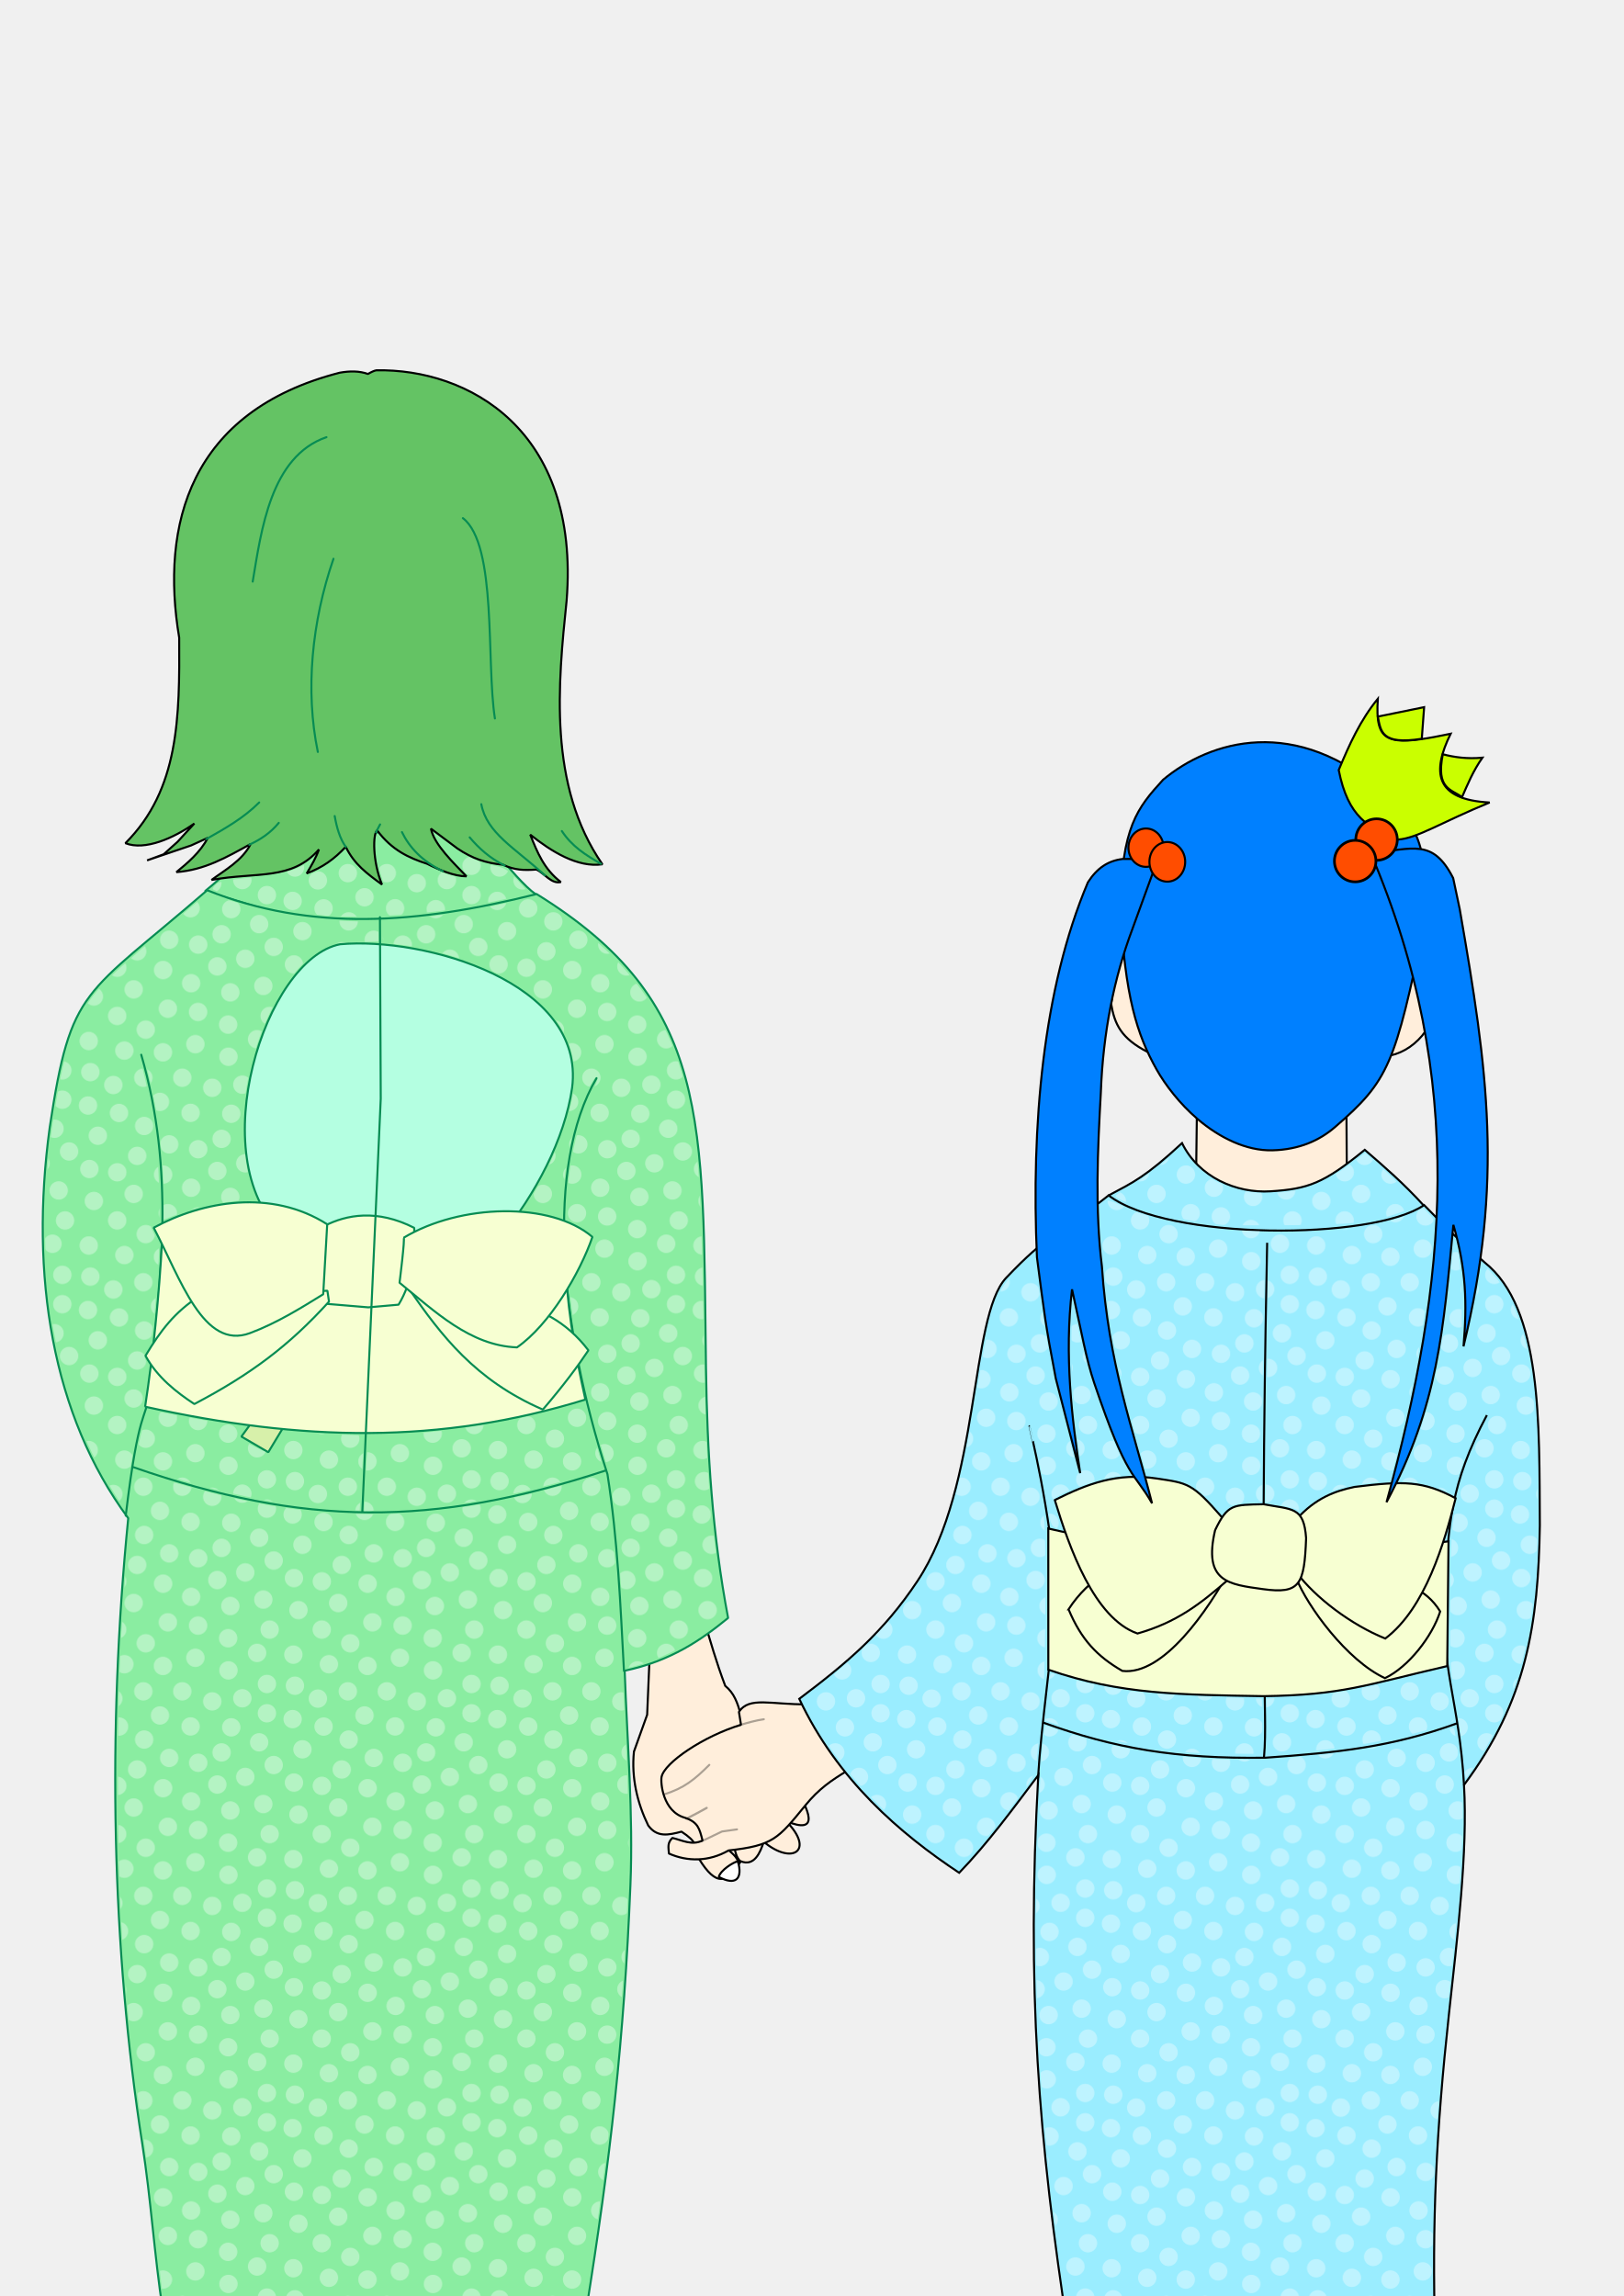
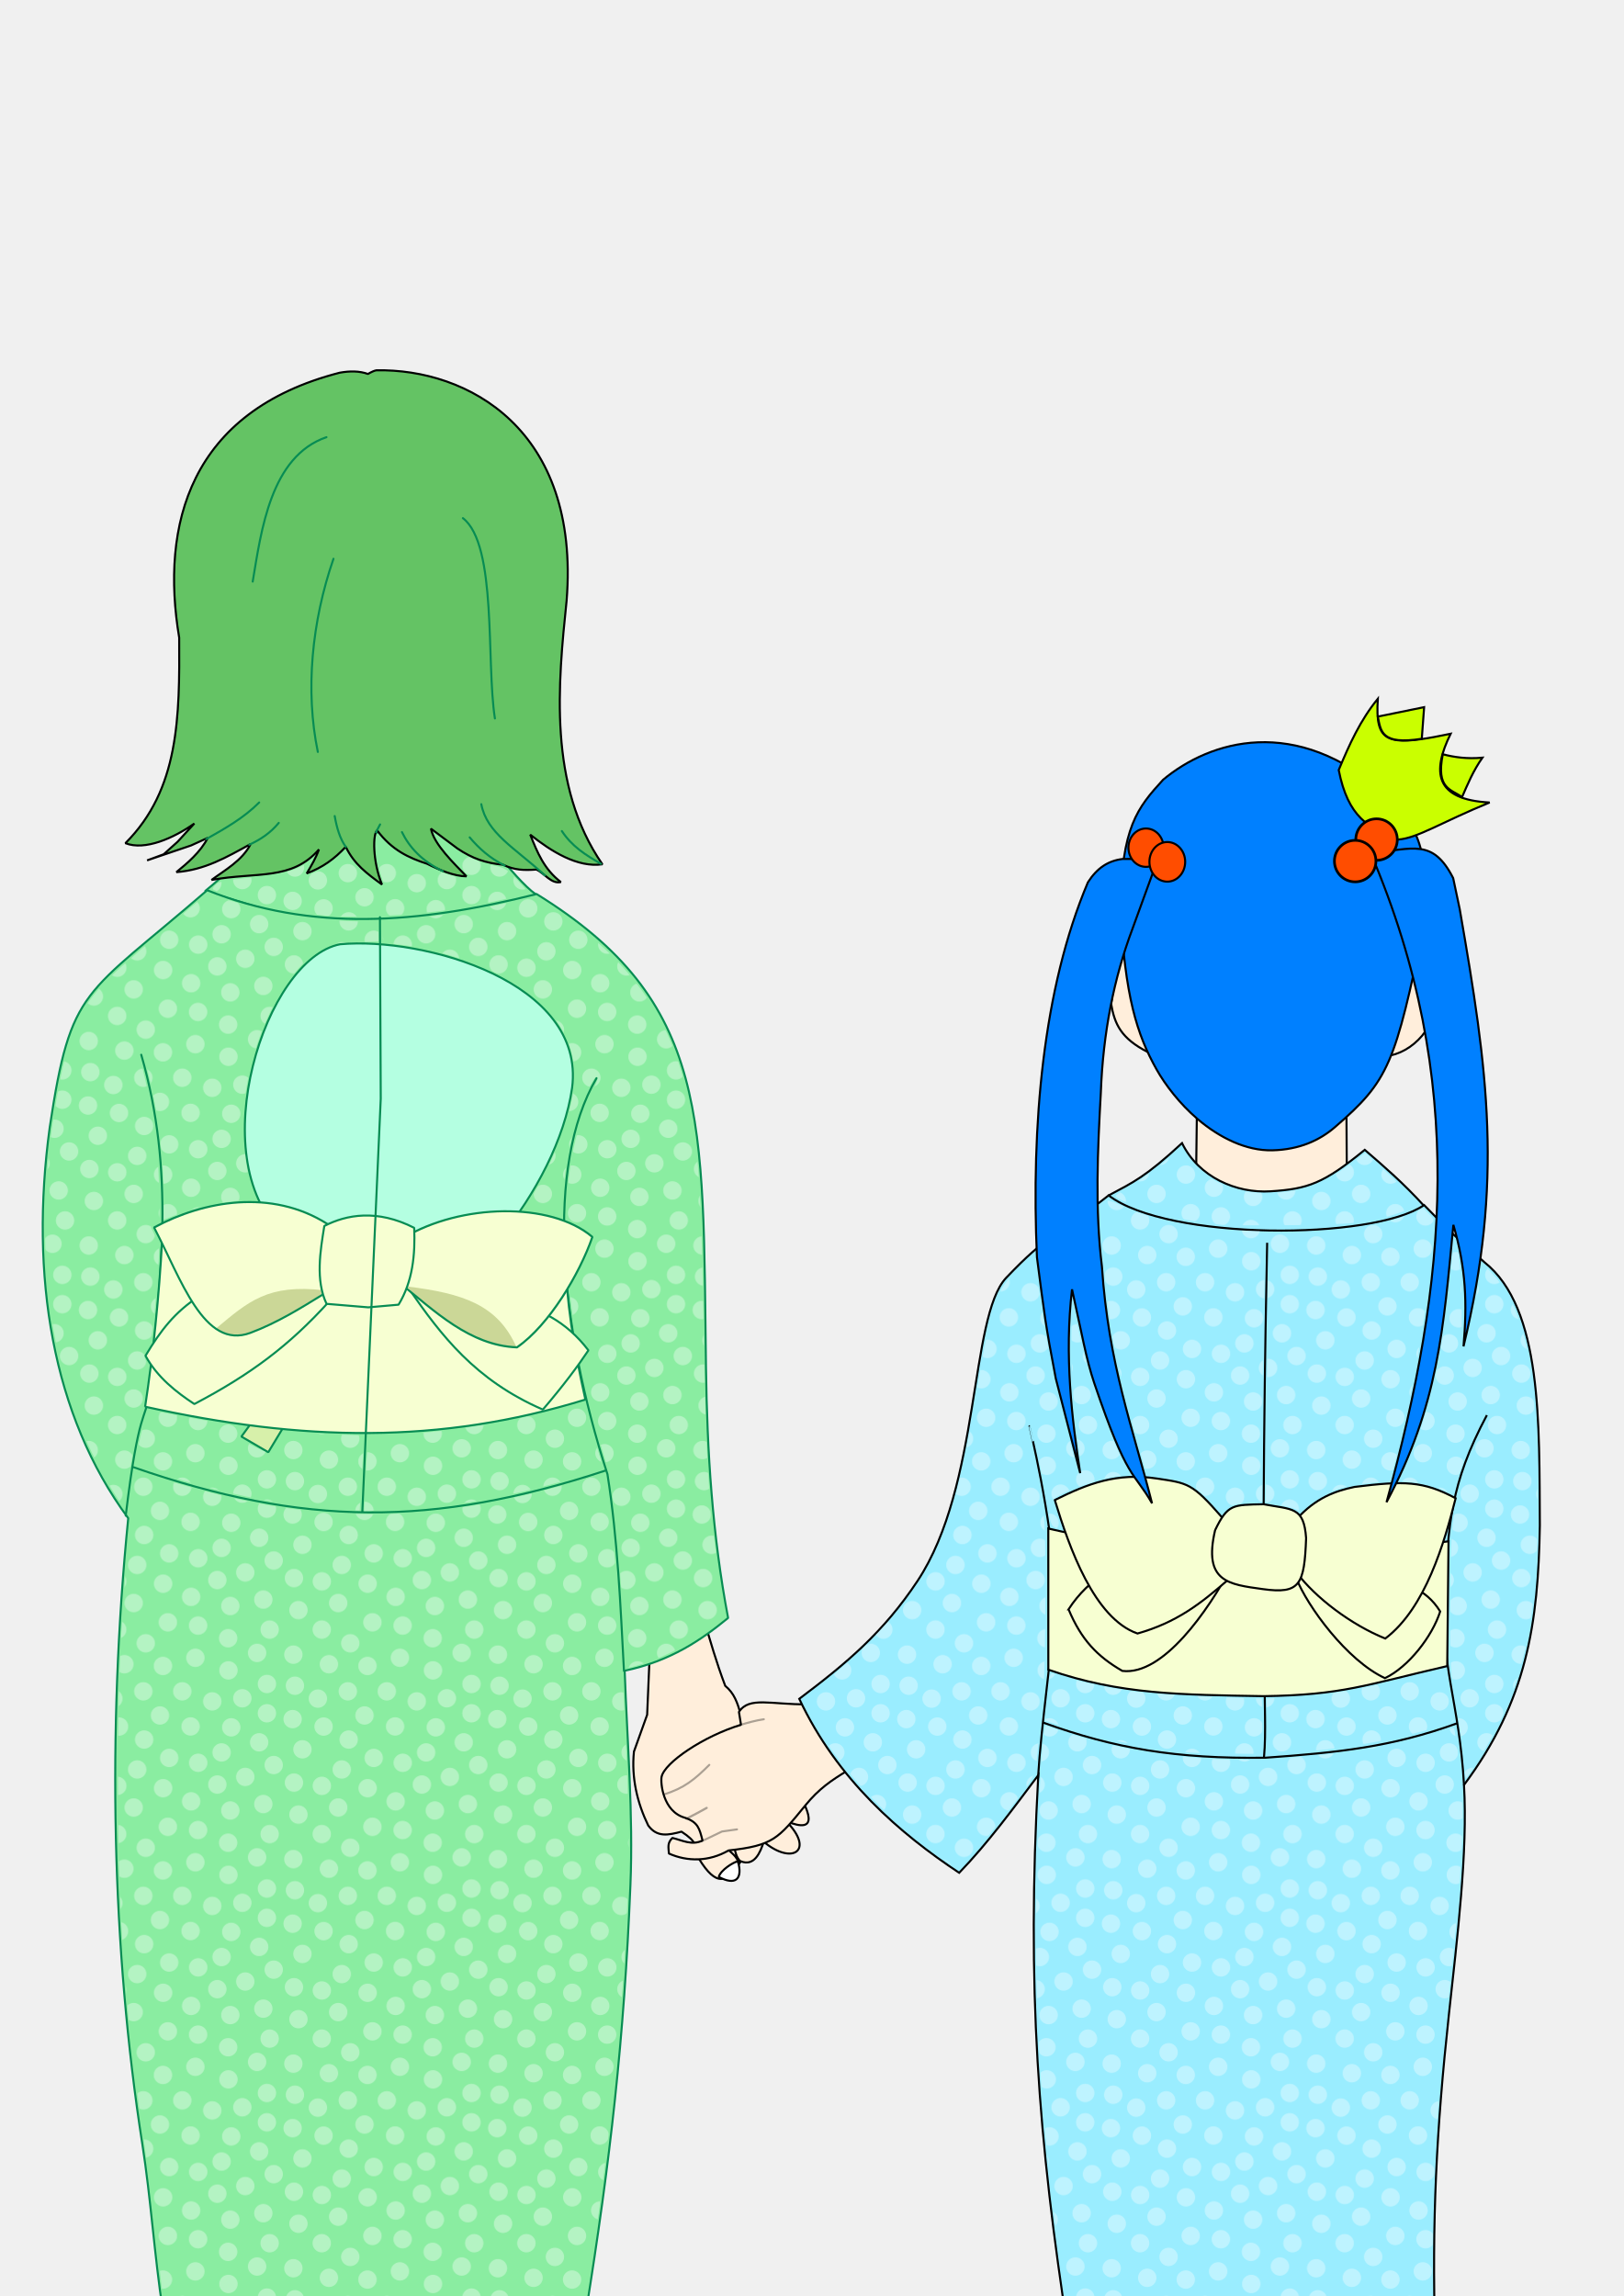
<svg xmlns="http://www.w3.org/2000/svg" xml:space="preserve" width="210mm" height="297mm" viewBox="0 0 210 297">
  <defs>
    <pattern id="a" width="10" height="10" patternTransform="scale(10)" patternUnits="userSpaceOnUse">
      <circle cx="2.567" cy=".81" r=".45" style="fill:#fff;stroke:none" />
      <circle cx="3.048" cy="2.33" r=".45" style="fill:#fff;stroke:none" />
      <circle cx="4.418" cy="2.415" r=".45" style="fill:#fff;stroke:none" />
      <circle cx="1.844" cy="3.029" r=".45" style="fill:#fff;stroke:none" />
      <circle cx="6.08" cy="1.363" r=".45" style="fill:#fff;stroke:none" />
      <circle cx="5.819" cy="4.413" r=".45" style="fill:#fff;stroke:none" />
      <circle cx="4.305" cy="4.048" r=".45" style="fill:#fff;stroke:none" />
      <circle cx="5.541" cy="3.045" r=".45" style="fill:#fff;stroke:none" />
      <circle cx="4.785" cy="5.527" r=".45" style="fill:#fff;stroke:none" />
      <circle cx="2.667" cy="5.184" r=".45" style="fill:#fff;stroke:none" />
      <circle cx="7.965" cy="1.448" r=".45" style="fill:#fff;stroke:none" />
      <circle cx="7.047" cy="5.049" r=".45" style="fill:#fff;stroke:none" />
      <circle cx="4.34" cy=".895" r=".45" style="fill:#fff;stroke:none" />
      <circle cx="7.125" cy=".34" r=".45" style="fill:#fff;stroke:none" />
      <circle cx="7.125" cy="10.34" r=".45" style="fill:#fff;stroke:none" />
      <circle cx="9.55" cy="1.049" r=".45" style="fill:#fff;stroke:none" />
      <circle cx="7.006" cy="2.689" r=".45" style="fill:#fff;stroke:none" />
      <circle cx="8.909" cy="2.689" r=".45" style="fill:#fff;stroke:none" />
      <circle cx="9.315" cy="4.407" r=".45" style="fill:#fff;stroke:none" />
      <circle cx="7.82" cy="3.87" r=".45" style="fill:#fff;stroke:none" />
      <circle cx="8.27" cy="5.948" r=".45" style="fill:#fff;stroke:none" />
      <circle cx="7.973" cy="7.428" r=".45" style="fill:#fff;stroke:none" />
      <circle cx="9.342" cy="8.072" r=".45" style="fill:#fff;stroke:none" />
      <circle cx="8.206" cy="9.315" r=".45" style="fill:#fff;stroke:none" />
      <circle cx="9.682" cy="9.475" r=".45" style="fill:#fff;stroke:none" />
      <circle cx="-.318" cy="9.475" r=".45" style="fill:#fff;stroke:none" />
      <circle cx="9.688" cy="6.186" r=".45" style="fill:#fff;stroke:none" />
      <circle cx="-.312" cy="6.186" r=".45" style="fill:#fff;stroke:none" />
      <circle cx="3.379" cy="6.296" r=".45" style="fill:#fff;stroke:none" />
      <circle cx="2.871" cy="8.204" r=".45" style="fill:#fff;stroke:none" />
      <circle cx="4.59" cy="8.719" r=".45" style="fill:#fff;stroke:none" />
      <circle cx="3.181" cy="9.671" r=".45" style="fill:#fff;stroke:none" />
      <circle cx="3.181" cy="-.329" r=".45" style="fill:#fff;stroke:none" />
      <circle cx="5.734" cy="7.315" r=".45" style="fill:#fff;stroke:none" />
      <circle cx="6.707" cy="6.513" r=".45" style="fill:#fff;stroke:none" />
      <circle cx="5.73" cy="9.67" r=".45" style="fill:#fff;stroke:none" />
      <circle cx="5.73" cy="-.33" r=".45" style="fill:#fff;stroke:none" />
      <circle cx="6.535" cy="8.373" r=".45" style="fill:#fff;stroke:none" />
      <circle cx="4.37" cy="7.154" r=".45" style="fill:#fff;stroke:none" />
      <circle cx=".622" cy="7.25" r=".45" style="fill:#fff;stroke:none" />
      <circle cx=".831" cy="5.679" r=".45" style="fill:#fff;stroke:none" />
      <circle cx="1.257" cy="8.519" r=".45" style="fill:#fff;stroke:none" />
      <circle cx="1.989" cy="6.877" r=".45" style="fill:#fff;stroke:none" />
      <circle cx=".374" cy="3.181" r=".45" style="fill:#fff;stroke:none" />
      <circle cx="10.374" cy="3.181" r=".45" style="fill:#fff;stroke:none" />
      <circle cx="1.166" cy="1.664" r=".45" style="fill:#fff;stroke:none" />
      <circle cx="1.151" cy=".093" r=".45" style="fill:#fff;stroke:none" />
      <circle cx="1.151" cy="10.093" r=".45" style="fill:#fff;stroke:none" />
      <circle cx="1.302" cy="4.451" r=".45" style="fill:#fff;stroke:none" />
      <circle cx="3.047" cy="3.763" r=".45" style="fill:#fff;stroke:none" />
    </pattern>
  </defs>
  <g style="opacity:1">
    <g style="opacity:1;display:inline">
      <path d="m84.052 213.49-.354 8.324-1.708 4.765c-.341 3.376.415 6.603 1.843 9.55 1.148 1.591 2.63 1.243 4.308.805 2 1.314 1.81 1.776 2.294 3.57 2.173 3.487 3.569 3.213 5.353.253 1.773.743 2.56-1.15 2.982-2.517 3.702 3.093 6.679 1.13 2.892-2.667 8.742 3.605-4.794-12.27-5.867-13.863-.446-1.494-.827-2.667-1.998-3.637-1.191-3.16-1.846-5.55-2.822-8.78z" style="opacity:1;fill:#ffeedb;fill-opacity:1;stroke:#000;stroke-width:.265;stroke-linecap:round;stroke-linejoin:bevel;stroke-miterlimit:555;stroke-dasharray:none;stroke-opacity:1" />
      <path d="M92.961 242.783c2.165 1.18 3.146.294 2.474-2.028-.65.168-2.218 1.147-2.474 2.028z" style="opacity:1;fill:#fff;fill-opacity:1;stroke:#000;stroke-width:.265;stroke-linecap:round;stroke-linejoin:bevel;stroke-miterlimit:555;stroke-dasharray:none;stroke-opacity:1" />
      <path d="M95.785 240.813c-.606-.601-.693-1.328-.832-2.043l-1.053.255c.645.618 1.544 1.161 1.626 2.114z" style="opacity:1;fill:#fff;fill-opacity:.298;stroke:#000;stroke-width:.265;stroke-linecap:round;stroke-linejoin:bevel;stroke-miterlimit:555;stroke-dasharray:none;stroke-opacity:1" />
    </g>
    <g>
      <path d="M32.678 109.428c-1.317 1.444-3.014 3.285-6.158 5.844 16.74 5.177 27.227 8.523 43.014.502-1.562-.483-8.862-9.562-8.057-9.463z" style="opacity:1;fill:#8aeda1;fill-opacity:1;stroke:#078c53;stroke-width:.265;stroke-linecap:round;stroke-linejoin:bevel;stroke-miterlimit:555" />
      <path d="M26.794 115.157C10.81 129.006 9.19 127.499 6.43 145.834c-2.613 19.192.338 37.26 10.154 50.555-2.755 27.589-2.105 55.8 1.818 80.925 1.116 7.147 1.559 14.38 2.649 21.53l54.726.268c3.158-19.688 4.944-35.392 5.758-55.268.38-9.26-.419-18.464-.742-27.725 5.99-1.27 9.907-3.993 13.375-6.826-2.034-10.721-2.717-21.548-2.86-32.422-.425-32.132.655-47.288-21.905-61.22-15.465 3.892-29.148 4.876-42.608-.494z" style="opacity:1;fill:#8aeda1;fill-opacity:1;stroke:#078c53;stroke-width:.265;stroke-linecap:round;stroke-linejoin:bevel;stroke-miterlimit:555" />
      <path d="M18.268 136.438c4.393 15.223 2.57 28.7.958 43.945-.369 3.49-1.257 1.446-2.965 15.676" style="opacity:1;fill:none;fill-opacity:1;stroke:#078c53;stroke-width:.265;stroke-linecap:round;stroke-linejoin:bevel;stroke-miterlimit:555" />
      <path d="M77.147 139.472c-6.65 11.367-4.819 31.953 1.419 51.228 1.326 8.433 1.68 16.935 2.134 25.445" style="opacity:1;fill:none;fill-opacity:1;stroke:#078c53;stroke-width:.265;stroke-linecap:round;stroke-linejoin:bevel;stroke-miterlimit:555" />
      <g style="opacity:1">
        <path d="M43.997 122.144c-9.743 1.864-17.845 27.617-7.534 37.313l28.153.703c4.648-5.628 8.43-12.856 9.376-19.446 1.753-13.69-19.162-19.547-29.995-18.57z" style="opacity:1;fill:#b4ffe1;fill-opacity:1;stroke:#078c53;stroke-width:.265;stroke-linecap:round;stroke-linejoin:bevel;stroke-miterlimit:555" />
        <path d="m32.845 183.607-1.623 2.221 3.478 2.026 2.496-4.137z" style="opacity:1;fill:#d7f0aa;fill-opacity:1;stroke:#078c53;stroke-width:.265;stroke-linecap:round;stroke-linejoin:bevel;stroke-miterlimit:555" />
      </g>
      <path d="M18.768 181.964c20.316 4.492 38.132 4.893 56.94-.924-1.54-6.984-2.439-12.338-2.662-19.407l-52.077-1.24c-.37 7.163-1.208 15.118-2.2 21.57z" style="opacity:1;fill:#f7ffd2;fill-opacity:1;stroke:#078c53;stroke-width:.265;stroke-linecap:round;stroke-linejoin:bevel;stroke-miterlimit:555" />
      <g style="opacity:1">
+         <path d="M25.758 167.675c-3.138 2.037-4.964 4.393-6.94 7.7 1.538 2.814 4.027 4.737 6.318 6.243 7.334-3.858 12.267-7.57 17.414-13.244l-.207-1.413s-16.545 1.037-16.585.714z" style="opacity:1;fill:#f7ffd2;fill-opacity:1;stroke:#078c53;stroke-width:.265;stroke-linecap:round;stroke-linejoin:bevel;stroke-miterlimit:555" />
+         <g>
+           <path d="M42.318 158.37c-7.22-4.612-16.105-2.998-22.44.438 3.47 6.564 6.406 15.89 12.458 13.635 3.528-1.314 6.72-3.332 9.466-5.022z" style="color:#000;fill:#f7ffd2;stroke-width:.265;stroke-linecap:round;stroke-linejoin:bevel;stroke-miterlimit:555;-inkscape-stroke:none" transform="translate(.049 -.03)" />
+           <path d="M41.88 166.936c.104.868-9.302 6.176-11.5 5.916-2.088-.247-1.265-.34-2.458-1 4.164-3.473 6.673-5.756 13.959-4.916z" style="fill:#cbd797;stroke-width:1;stroke-linecap:round" transform="translate(.049 -.03)" />
+           <path d="M30.762 155.438c-3.939.257-7.765 1.527-10.948 3.253l-.052.178c1.73 3.273 3.33 7.248 5.267 10.137.969 1.444 2.022 2.62 3.23 3.297 1.21.676 2.58.839 4.124.263 3.545-1.32 6.743-3.343 9.488-5.033l.063-.105.515-9.051-.06-.12c-3.637-2.322-7.689-3.077-11.627-2.82Zm.01.265c3.87-.254 7.842.488 11.41 2.746l-.508 8.895c-2.735 1.683-5.897 3.675-9.385 4.974-1.482.552-2.748.398-3.9-.246-1.152-.643-2.185-1.787-3.14-3.213-1.89-2.816-3.477-6.717-5.192-9.984 3.13-1.68 6.866-2.92 10.715-3.172z" style="color:#000;display:inline;fill:#078c53;stroke-linecap:round;stroke-linejoin:bevel;stroke-miterlimit:555;-inkscape-stroke:none" transform="translate(.049 -.03)" />
+         </g>
+         <path d="M52.94 166.788c4.105 5.904 8.48 11.734 17.27 15.548 2.652-3.095 4.546-5.64 5.892-7.664-5.829-7.634-13.934-6.544-23.163-7.884z" style="opacity:1;fill:#f7ffd2;fill-opacity:1;stroke:#078c53;stroke-width:.265;stroke-linecap:round;stroke-linejoin:bevel;stroke-miterlimit:555" />
+         <g>
+           <path d="M52.207 160.108c7.332-4.406 19.014-4.699 24.413-.104-1.63 4.718-5.564 11.382-9.754 14.287-6.109-.228-10.685-4.724-15.193-8.362 0 0 .732-5.751.534-5.821z" style="color:#000;display:inline;fill:#f7ffd2;stroke-width:.265;stroke-linecap:round;stroke-linejoin:bevel;stroke-miterlimit:555;-inkscape-stroke:none" />
+           <path d="M52.628 166.408c1.718 2.02 5.573 4.77 8.062 6.12 2.489 1.352 3.611 1.304 6.119 1.768-2.423-5.526-6.929-6.993-14.181-7.888z" style="opacity:1;fill:#cbd797;stroke-width:1;stroke-linecap:round" />
+           <path d="M65.137 156.549c-4.534.05-9.307 1.227-12.998 3.445l.023.238c-.064-.022-.064-.056-.064-.058l.004.027c.004.036.008.097.007.176 0 .158-.015.387-.035.66a62.12 62.12 0 0 1-.191 1.994c-.158 1.445-.342 2.881-.342 2.881l.049.12c4.5 3.631 9.1 8.161 15.271 8.392l.08-.024c4.236-2.937 8.164-9.61 9.803-14.353l-.039-.145c-2.736-2.329-7.034-3.403-11.568-3.353zm.004.264c4.45-.05 8.647 1.015 11.314 3.24-1.634 4.673-5.523 11.226-9.629 14.095-5.998-.246-10.528-4.65-15.014-8.277.01-.07.18-1.402.334-2.812.08-.724.153-1.45.194-2.002.02-.276.032-.508.033-.678 0-.08-.002-.141-.008-.195 3.63-2.157 8.319-3.322 12.776-3.372z" style="color:#000;fill:#078c53;stroke-linecap:round;stroke-linejoin:bevel;stroke-miterlimit:555;-inkscape-stroke:none" />
+         </g>
        <path d="M41.947 158.585c-.526 3.265-1.163 6.984.285 10.074l5.401.453 3.914-.345c1.838-3.014 2.165-6.483 2.023-9.94-4.805-2.445-8.754-1.711-11.623-.242z" style="opacity:1;fill:#f7ffd2;fill-opacity:1;stroke:#078c53;stroke-width:.265;stroke-linecap:round;stroke-linejoin:bevel;stroke-miterlimit:555" />
-         <path d="M25.758 167.675c-3.138 2.037-4.964 4.393-6.94 7.7 1.538 2.814 4.027 4.737 6.318 6.243 7.334-3.858 12.267-7.57 17.414-13.244l-.207-1.413s-16.545 1.037-16.585.714z" style="opacity:1;fill:#f7ffd2;fill-opacity:1;stroke:#078c53;stroke-width:.265;stroke-linecap:round;stroke-linejoin:bevel;stroke-miterlimit:555" />
-         <path d="M42.318 158.37c-7.22-4.612-16.105-2.998-22.44.438 3.47 6.564 6.406 15.89 12.458 13.635 3.528-1.314 6.72-3.332 9.466-5.022z" style="opacity:1;fill:#f7ffd2;fill-opacity:1;stroke:#078c53;stroke-width:.265;stroke-linecap:round;stroke-linejoin:bevel;stroke-miterlimit:555" />
-         <path d="M52.94 166.788c4.105 5.904 8.48 11.734 17.27 15.548 2.652-3.095 4.546-5.64 5.892-7.664-5.829-7.634-13.934-6.544-23.163-7.884z" style="opacity:1;fill:#f7ffd2;fill-opacity:1;stroke:#078c53;stroke-width:.265;stroke-linecap:round;stroke-linejoin:bevel;stroke-miterlimit:555" />
-         <path d="M52.207 160.108c7.332-4.406 19.014-4.699 24.413-.104-1.63 4.718-5.564 11.382-9.754 14.287-6.109-.228-10.685-4.724-15.193-8.362 0 0 .732-5.751.534-5.821z" style="opacity:1;fill:#f7ffd2;fill-opacity:1;stroke:#078c53;stroke-width:.265;stroke-linecap:round;stroke-linejoin:bevel;stroke-miterlimit:555" />
      </g>
      <path d="m49.14 118.645.103 23.48-2.382 53.399" style="opacity:1;fill:none;fill-opacity:1;stroke:#078c53;stroke-width:.265;stroke-linecap:round;stroke-linejoin:bevel;stroke-miterlimit:555;stroke-dasharray:none" />
      <path d="M78.338 190.218c-22.38 7.344-39.07 7.244-61.074-.427" style="opacity:1;fill:none;fill-opacity:1;stroke:#078c53;stroke-width:.263;stroke-linecap:round;stroke-linejoin:bevel;stroke-miterlimit:555;stroke-dasharray:none" />
      <g style="opacity:1">
        <path d="m128.888 1128.75-48.612-.269-.641-5.24c-.353-2.883-2-17.166-3.659-31.741-1.66-14.575-4.555-37.3-6.434-50.5-8.76-61.516-11.838-105.784-11.858-170.5-.012-43.053.912-67.657 3.927-104.5.855-10.45 1.57-20.575 1.587-22.5.017-1.925.493-8.362 1.056-14.303.804-8.469 1.322-10.69 2.399-10.277.755.29 7.105 2.319 14.11 4.509 70.579 22.062 126.483 22.457 199.094 1.405 8.447-2.449 15.51-4.3 15.696-4.114 1.432 1.431 4.96 36.132 6.993 68.78 4.223 67.814 5.537 107.992 4.413 134.847-2.624 62.631-8.231 119.047-18.578 186.903l-2.782 18.25-54.05-.24c-29.727-.132-75.924-.362-102.66-.51z" style="opacity:.358;fill:url(#a);fill-opacity:1;stroke:none;stroke-width:3.78;stroke-linecap:round" transform="scale(.26458)" />
        <path d="M305.995 814.75c-.003-.412-.668-11.55-1.48-24.75-2.657-43.242-5.22-65.257-9.006-77.353-3.137-10.025-8.068-28.775-9.982-37.953-1.52-7.288-1.517-7.315.951-10.947 2.731-4.02 2.906-3.464-3.249-10.354-1.842-2.062-2.59-4.673-3.581-12.5L278.396 631l4.713-9.09c2.593-4.998 5.294-11.022 6.002-13.385 1.257-4.198 1.22-4.349-1.587-6.587-1.58-1.26-4.659-3.097-6.84-4.08l-3.967-1.79.596-11.034c1.03-19.084 5.833-38.957 12.709-52.577 2.138-4.236 2.612-5.957 1.64-5.957-1.532 0-6.454 10.213-9.572 19.863-3.872 11.985-7.09 31.713-7.09 43.468 0 5.205-.202 5.802-1.75 5.177-.963-.389-5.194-1.4-9.404-2.246l-7.654-1.54 3.89-6.357c10.198-16.66 17.997-36.527 20.156-51.345 4.072-27.936-14.5-50.463-52.738-63.969-10.38-3.666-22.385-6.589-31-7.547-9.813-1.092-9.64-.965-9.3-6.837l.3-5.167 10-.71c14.1-1.002 29.39-3.34 48.31-7.389l16.31-3.49 3.69 2.22c9.582 5.767 26.63 19.584 35.268 28.582 19.198 20.002 30.042 41.309 35.774 70.287 4.778 24.156 5.903 41.6 7.127 110.5 1.173 66.006 2.237 82.912 7.565 120.166 1.35 9.442 2.718 17.853 3.04 18.692.41 1.068-1.776 3.276-7.286 7.361-9.694 7.188-21.377 13.348-31.717 16.723-8.424 2.75-9.578 2.968-9.586 1.808z" style="opacity:.358;fill:url(#a);fill-opacity:1;stroke:none;stroke-width:3.78;stroke-linecap:round" transform="scale(.26458)" />
-         <path d="M178.54 726.405c.296-6.823.782-15.217 1.079-18.655l.54-6.25h6.22c21.597 0 55.77-4.745 81.621-11.333 9.625-2.453 17.612-4.357 17.75-4.23.137.126 2.048 6.789 4.246 14.805 2.198 8.017 4.235 15.195 4.525 15.953.62 1.616-8.682 4.83-29.521 10.199-26.292 6.775-48.004 10.145-72.537 11.26L178 738.81zM157.5 737.388c-23.738-2.22-50.942-7.944-76.066-16.004l-15.632-5.014.66-3.685c1.33-7.43 4.622-20.724 5.466-22.08.73-1.17 3.001-.973 14.22 1.238 12.106 2.386 31.193 5.643 33.125 5.653.425.002.027 1.143-.885 2.535-.913 1.392-1.485 2.696-1.273 2.898 2.052 1.951 13.315 7.62 14.35 7.223.739-.284 2.624-2.823 4.189-5.643 2.529-4.556 3.144-5.07 5.52-4.608 1.47.285 10.355.83 19.744 1.211l17.072.693-.53 10.098c-.291 5.553-.78 13.81-1.085 18.347l-.555 8.25-4.66-.135c-2.563-.074-8.71-.514-13.66-.977ZM161.5 447.875c-9.628-.768-26.313-3.424-34.122-5.432-11.236-2.888-23.378-6.976-23.378-7.87 0-.42.82-1.506 1.823-2.413 1.321-1.195 5.822-2.052 16.327-3.108 14.916-1.5 22.3-3.336 27.1-6.738 3-2.128 3.527-1.425 1.218 1.627-4.79 6.333 4.444 3.652 13.51-3.922l4.337-3.624 4.455 5.093c5.091 5.819 13.077 12.225 14.299 11.47.453-.28.137-2.41-.702-4.734-.84-2.323-1.787-7.812-2.105-12.198l-.579-7.975 4.909 4.364c4.623 4.111 8.38 6.143 22.982 12.425 6.874 2.959 16.1 5.32 17.054 4.365.35-.35-1.702-3.194-4.56-6.32-6.61-7.233-10.482-12.305-9.864-12.922.265-.266 2.468 1.033 4.895 2.887 6.523 4.98 14.302 8.63 21.695 10.176 6.023 1.26 7.021 1.861 12.303 7.412 3.161 3.322 5.445 6.224 5.075 6.45-1.084.661-28.038 6.342-35.672 7.518-18.862 2.907-47.58 4.54-61 3.469z" style="opacity:.358;fill:url(#a);fill-opacity:1;stroke:none;stroke-width:3.78;stroke-linecap:round" transform="scale(.26458)" />
+         <path d="M178.54 726.405c.296-6.823.782-15.217 1.079-18.655l.54-6.25h6.22c21.597 0 55.77-4.745 81.621-11.333 9.625-2.453 17.612-4.357 17.75-4.23.137.126 2.048 6.789 4.246 14.805 2.198 8.017 4.235 15.195 4.525 15.953.62 1.616-8.682 4.83-29.521 10.199-26.292 6.775-48.004 10.145-72.537 11.26L178 738.81zm-21.04 10.983c-23.738-2.22-50.942-7.944-76.066-16.004l-15.632-5.014.66-3.685c1.33-7.43 4.622-20.724 5.466-22.08.73-1.17 3.001-.973 14.22 1.238 12.106 2.386 31.193 5.643 33.125 5.653.425.002.027 1.143-.885 2.535-.913 1.392-1.485 2.696-1.273 2.898 2.052 1.951 13.315 7.62 14.35 7.223.739-.284 2.624-2.823 4.189-5.643 2.529-4.556 3.144-5.07 5.52-4.608 1.47.285 10.355.83 19.744 1.211l17.072.693-.53 10.098c-.291 5.553-.78 13.81-1.085 18.347l-.555 8.25-4.66-.135c-2.563-.074-8.71-.514-13.66-.977Zm4-289.513c-9.628-.768-26.313-3.424-34.122-5.432-11.236-2.888-23.378-6.976-23.378-7.87 0-.42.82-1.506 1.823-2.413 1.321-1.195 5.822-2.052 16.327-3.108 14.916-1.5 22.3-3.336 27.1-6.738 3-2.128 3.527-1.425 1.218 1.627-4.79 6.333 4.444 3.652 13.51-3.922l4.337-3.624 4.455 5.093c5.091 5.819 13.077 12.225 14.299 11.47.453-.28.137-2.41-.702-4.734-.84-2.323-1.787-7.812-2.105-12.198l-.579-7.975 4.909 4.364c4.623 4.111 8.38 6.143 22.982 12.425 6.874 2.959 16.1 5.32 17.054 4.365.35-.35-1.702-3.194-4.56-6.32-6.61-7.233-10.482-12.305-9.864-12.922.265-.266 2.468 1.033 4.895 2.887 6.523 4.98 14.302 8.63 21.695 10.176 6.023 1.26 7.021 1.861 12.303 7.412 3.161 3.322 5.445 6.224 5.075 6.45-1.084.661-28.038 6.342-35.672 7.518-18.862 2.907-47.58 4.54-61 3.469z" style="opacity:.358;fill:url(#a);fill-opacity:1;stroke:none;stroke-width:3.78;stroke-linecap:round" transform="scale(.26458)" />
        <path d="M55.335 729.266c-30.83-49.434-40.672-116.83-27.874-190.881 5.696-32.962 10.97-45.33 25.532-59.89 3.579-3.578 15.282-13.882 26.007-22.897 10.725-9.015 20.18-16.973 21.012-17.684 1.256-1.074 3.287-.704 12 2.188 18.72 6.214 44.948 10.358 65.738 10.388l7.25.01v9.784l-11.25.361c-10.233.329-11.69.62-16.125 3.223-7.428 4.362-12.137 9.093-18.466 18.556-9.555 14.285-16.447 33.259-19.242 52.971-2.211 15.602-.132 38.44 4.476 49.151.56 1.303-1.033 1.736-10.114 2.747-10.831 1.207-19.29 3.245-29.029 6.994l-5.25 2.02v-12.16c0-12.73-1.833-31.238-4.52-45.647-2.231-11.962-5.536-24-6.59-24-1.167 0-1.308-.894 2.069 13.173 4.378 18.245 6.093 31.257 6.748 51.212.582 17.709.565 17.9-1.665 19.583l-2.252 1.7 2.196 4.305c2.15 4.213 2.171 4.642 1.025 19.916-1.852 24.655-2.764 31.026-4.978 34.78-1.807 3.061-1.878 3.734-.65 6.135 1.188 2.322 1.135 4.36-.383 14.696-.969 6.6-2.476 14.397-3.35 17.327-.873 2.93-2.743 12.83-4.154 22s-2.665 17.018-2.786 17.439c-.121.42-2.54-2.954-5.375-7.5z" style="opacity:.358;fill:url(#a);fill-opacity:1;stroke:none;stroke-width:3.78;stroke-linecap:round" transform="scale(.26458)" />
      </g>
    </g>
    <g>
      <path d="M47.587 48.373c-1.098-.395-2.337-.4-3.663-.16C24.497 53.22 20.732 67.91 23.175 82.489c.065 10.297-.001 19.618-6.955 26.582 2.515 1.005 6.27-.67 8.918-2.546l-2.174 2.365-1.795 1.613-2.149.794 5.695-1.933 2.158-.983c-.935 1.842-2.683 3.312-4.065 4.435 3.68-.284 6.466-1.91 9.613-3.642-1.071 2.149-3.425 3.432-5.065 4.652 5.83-1.075 10.348.127 13.893-3.944-.355 1.018-.952 2.057-1.58 3.098 2.086-.78 3.574-1.87 5.049-3.443 1.091 2.26 2.73 3.453 4.685 4.884-1.238-3.02-1.19-6.63-.62-6.998 1.888 2.53 4.081 3.553 6.457 4.313 1.567.8 3.533 1.616 5.086 1.623-1.593-1.662-4.217-4.152-4.589-6.166l3.426 2.566c1.923 1.3 3.671 1.889 5.9 2.1 1.483.709 2.73.737 4.303.622 1.073.488 1.942 1.911 3.17 1.617-2.163-1.653-3.05-3.848-3.959-6.134 2.721 2.169 6.11 4.3 9.336 3.837-7.047-10.185-5.741-23.37-4.63-34.111 1.77-22.226-12.851-30.012-24.602-29.791-.267.038-.649.217-1.094.474z" style="opacity:1;fill:#64c364;fill-opacity:1;stroke:#000;stroke-width:.265;stroke-linecap:round;stroke-linejoin:bevel;stroke-miterlimit:555;stroke-dasharray:none;stroke-opacity:1" />
      <g>
        <path d="M33.52 103.803c-2.013 2.022-4.397 3.354-6.85 4.74" style="opacity:1;fill:none;fill-opacity:1;stroke:#078c53;stroke-width:.265;stroke-linecap:round;stroke-linejoin:bevel;stroke-miterlimit:555;stroke-dasharray:none;stroke-opacity:1" />
        <path d="M36.052 106.444c-1.094 1.321-2.306 2.115-3.81 2.828" style="opacity:1;fill:none;fill-opacity:1;stroke:#078c53;stroke-width:.265;stroke-linecap:round;stroke-linejoin:bevel;stroke-miterlimit:555;stroke-dasharray:none;stroke-opacity:1" />
        <path d="M43.288 105.56c.267 1.505.663 2.907 1.443 4.003" style="opacity:1;fill:none;fill-opacity:1;stroke:#078c53;stroke-width:.265;stroke-linecap:round;stroke-linejoin:bevel;stroke-miterlimit:555;stroke-dasharray:none;stroke-opacity:1" />
        <path d="m49.158 106.642-.539 1.02" style="opacity:1;fill:none;fill-opacity:1;stroke:#078c53;stroke-width:.265;stroke-linecap:round;stroke-linejoin:bevel;stroke-miterlimit:555;stroke-dasharray:none;stroke-opacity:1" />
        <path d="M51.986 107.636c.937 1.938 2.587 3.769 5.286 5.046" style="opacity:1;fill:none;fill-opacity:1;stroke:#078c53;stroke-width:.265;stroke-linecap:round;stroke-linejoin:bevel;stroke-miterlimit:555;stroke-dasharray:none;stroke-opacity:1" />
        <path d="M60.747 108.32c1.165 1.384 2.586 2.688 4.527 3.646" style="opacity:1;fill:none;fill-opacity:1;stroke:#078c53;stroke-width:.265;stroke-linecap:round;stroke-linejoin:bevel;stroke-miterlimit:555;stroke-dasharray:none;stroke-opacity:1" />
        <path d="M62.248 104.025c.719 3.764 4.294 5.609 8.223 9.21" style="opacity:1;fill:none;fill-opacity:1;stroke:#078c53;stroke-width:.265;stroke-linecap:round;stroke-linejoin:bevel;stroke-miterlimit:555;stroke-dasharray:none;stroke-opacity:1" />
        <path d="M72.666 107.5c1.317 1.991 3.029 3.073 5.073 4.248" style="opacity:1;fill:none;fill-opacity:1;stroke:#078c53;stroke-width:.265;stroke-linecap:round;stroke-linejoin:bevel;stroke-miterlimit:555;stroke-dasharray:none;stroke-opacity:1" />
        <path d="M42.223 56.55c-7.218 2.483-8.428 12.027-9.54 18.683" style="opacity:1;fill:none;stroke:#078c53;stroke-width:.265;stroke-linecap:round;stroke-linejoin:bevel;stroke-miterlimit:555" />
        <path d="M43.13 72.28c-2.815 8.145-3.67 17.047-2.024 24.987" style="opacity:1;fill:none;stroke:#078c53;stroke-width:.265;stroke-linecap:round;stroke-linejoin:bevel;stroke-miterlimit:555" />
        <path d="M59.869 67.024c4.456 3.451 2.993 18.63 4.14 25.911" style="opacity:1;fill:none;stroke:#078c53;stroke-width:.265;stroke-linecap:round;stroke-linejoin:bevel;stroke-miterlimit:555" />
      </g>
    </g>
  </g>
  <g>
    <path d="m154.814 142.553-.12 9.722c2.05 2 4.959 2.404 9.742 2.402 3.303-.15 6.83.359 9.754-2.563l-.058-9.946z" style="opacity:1;fill:#ffeedb;fill-opacity:1;stroke:#000;stroke-width:.265;stroke-dasharray:none;stroke-opacity:1" />
    <g style="opacity:1">
      <path d="M104.41 220.463c-4.671.054-7.539-1.052-8.84.988l.267 1.66c-4.834 1.464-9.907 4.902-10.273 6.739-.143.717.133 4.479 3.029 5.287 1.71.59 1.858 1.39 2.271 2.945-1.39.677-2.614-.033-3.9-.336-.667.666-.51 1.141-.451 2.019 2.378 1.057 5.169 1.075 7.715-.4 5.776-.635 6.416-1.53 9.93-5.83 1.757-2.152 3.366-3.241 5.455-4.499z" style="opacity:1;fill:#ffeedb;fill-opacity:1;stroke:#000;stroke-width:.265;stroke-linecap:round;stroke-linejoin:bevel;stroke-miterlimit:555;stroke-dasharray:none;stroke-opacity:1" />
      <path d="m90.733 238.185 2.643-1.27 1.944-.274" style="opacity:.33;fill:#ffeedb;fill-opacity:1;stroke:#000;stroke-width:.265;stroke-linecap:round;stroke-linejoin:bevel;stroke-miterlimit:555;stroke-dasharray:none;stroke-opacity:1" />
      <path d="M88.777 235.256a58.242 58.242 0 0 0 2.622-1.393" style="opacity:.33;fill:#ffeedb;fill-opacity:1;stroke:#000;stroke-width:.286;stroke-linecap:round;stroke-linejoin:bevel;stroke-miterlimit:555;stroke-dasharray:none;stroke-opacity:1" />
      <path d="M85.883 232.11c2.588-.783 4.01-1.969 5.854-3.814" style="opacity:.33;fill:#ffeedb;fill-opacity:1;stroke:#000;stroke-width:.265;stroke-linecap:round;stroke-linejoin:bevel;stroke-miterlimit:555;stroke-dasharray:none;stroke-opacity:1" />
      <path d="M95.61 223.175c.998-.313 2.21-.647 3.178-.78" style="opacity:.33;fill:#ffeedb;fill-opacity:1;stroke:#000;stroke-width:.265;stroke-linecap:round;stroke-linejoin:bevel;stroke-miterlimit:555;stroke-dasharray:none;stroke-opacity:1" />
    </g>
    <g>
      <path d="M152.877 147.868c-4.722 4.373-6.315 5.073-9.467 6.754l.552 2.332 21.213 4.036 18.184-2.324.757-2.75c-2.653-2.908-5.085-5.003-7.606-7.18-5.352 4.378-7.36 5.058-12.194 5.367-4.412.282-9.294-1.833-11.439-6.235z" style="opacity:1;fill:#9aedff;fill-opacity:1;stroke:#000;stroke-width:.265;stroke-dasharray:none;stroke-opacity:1" />
      <path d="M143.38 154.632c-7.309 5.758-7.637 4.77-13.258 10.67-4.754 5.088-3.266 26.865-11.468 39.22-4.387 6.608-9.12 10.596-15.282 15.23 4.919 10.487 13.06 17.446 20.684 22.506 3.774-3.918 6.965-8.294 10.23-12.629-1.525 27.458-.027 47.03 3.92 72.489l47.4.009c-.418-14.872.156-26.544 1.787-41.552 1.085-9.982 2.455-21.059 1.95-29.68 8.153-10.946 9.6-20.9 9.811-33.564-.085-13.118.34-28.105-7.162-34.048-5.123-4.667-2.965-2.444-7.806-7.4-6.674 4.585-33.154 4.598-40.805-1.251z" style="opacity:1;fill:#9aedff;fill-opacity:1;stroke:#000;stroke-width:.265;stroke-dasharray:none;stroke-opacity:1" />
      <path d="M133.152 184.489c-.038-.025 2.806 11.193 3.408 21.576-.535 8.387-1.858 16.537-2.312 23.952" style="opacity:1;fill:none;fill-opacity:1;stroke:#000;stroke-width:.265;stroke-dasharray:none;stroke-opacity:1" />
      <path d="M192.304 183.06c-4.818 9.037-4.89 14.135-5.462 22.591-.662 9.761 1.91 14.436 2.502 25.239" style="opacity:1;fill:none;fill-opacity:1;stroke:#000;stroke-width:.265;stroke-dasharray:none;stroke-opacity:1" />
      <path d="M163.886 160.758c-.212 10.003-.75 40.859-.292 57.173-.1 1.84.188 6.107-.12 9.433" style="opacity:1;fill:none;fill-opacity:1;stroke:#000;stroke-width:.265;stroke-dasharray:none;stroke-opacity:1" />
      <path d="M188.435 222.924c-8.46 3.084-15.508 3.786-24.773 4.446-11.55.16-19.472-1.19-28.746-4.545" style="opacity:1;fill:none;fill-opacity:1;stroke:#000;stroke-width:.265;stroke-dasharray:none;stroke-opacity:1" />
      <path d="M135.579 197.723c9.128 2.117 18.382 3.133 27.68 3.29 8.31-.055 16.55-.612 24.084-1.635l-.166 16.138c-10.565 2.444-13.57 3.75-23.74 3.892-10.58-.185-18.549-.18-27.854-3.426z" style="opacity:1;fill:#f7ffd2;fill-opacity:1;stroke:#000;stroke-width:.265;stroke-dasharray:none;stroke-opacity:1" />
      <g>
        <path d="M138.2 208.173c1.648 3.942 3.71 6.09 6.958 7.969 5.3.635 11.135-7.9 14.02-13.287-4.548-3.895-15.696-2.837-20.979 5.318z" style="opacity:1;fill:#f7ffd2;fill-opacity:1;stroke:#000;stroke-width:.265;stroke-dasharray:none;stroke-opacity:1" />
        <path d="M158.018 196.247c-3.841-4.417-4.38-4.384-8.369-4.99-5.17-.788-8.922.637-13.228 2.782 1.875 6.173 5.102 15.312 10.696 17.265 5.06-1.434 8.16-3.855 11.653-6.9z" style="opacity:1;fill:#f7ffd2;fill-opacity:1;stroke:#000;stroke-width:.265;stroke-dasharray:none;stroke-opacity:1" />
        <path d="M186.265 208.451c-1.03 3.232-4.094 7.172-7.14 8.628-4.923-2.275-10.041-9.302-11.476-12.934 6.961.857 14.84-1.797 18.616 4.306z" style="opacity:1;fill:#f7ffd2;fill-opacity:1;stroke:#000;stroke-width:.265;stroke-dasharray:none;stroke-opacity:1" />
        <path d="M167.698 196.502c2.461-2.73 4.983-3.638 7.488-4.161 6.408-.805 8.876-.784 13.08 1.465-1.466 5.743-3.89 14.207-9.102 18.147-4.4-1.772-9.043-5.279-11.499-8.573z" style="opacity:1;fill:#f7ffd2;fill-opacity:1;stroke:#000;stroke-width:.265;stroke-dasharray:none;stroke-opacity:1" />
        <path d="M157.155 197.93c-1.557 6.69 1.725 7.016 6.184 7.631 4.782.66 5.362-.543 5.586-6.59-.29-4.113-1.773-3.676-5.491-4.39-4 .08-4.644-.029-6.279 3.35z" style="opacity:1;fill:#f7ffd2;fill-opacity:1;stroke:#000;stroke-width:.265;stroke-dasharray:none;stroke-opacity:1" />
      </g>
      <g>
        <path d="M715.66 861.25c-.35-4.537-2.03-16.575-3.736-26.75-3.06-18.262-3.097-18.923-2.955-51.442.137-31.525.386-35.138 3.58-52.058 1.09-5.777 6.395-20.413 10.868-29.985 5.38-11.514 3.79-12.336-1.82-.942-4.182 8.494-10.57 25.797-10.587 28.677-.012 2.17.526 2.234-6.993-.821-3.48-1.414-9.348-2.825-13.04-3.134l-6.711-.563 3.787-8.733c10.924-25.186 18.504-59.675 21.539-97.999.37-4.675.992-9.105 1.383-9.844 1.593-3.016 3.525 14.85 3.525 32.593 0 12.17.353 18.25 1.058 18.25.969 0 6.417-24.687 8.045-36.456l.686-4.957 5.497 5.905c9.312 10.005 15.15 24.846 18.692 47.509.816 5.225 2.003 23.154 2.636 39.843 2.533 66.695-3.114 103.937-20.776 137.012-3.797 7.11-13.191 22.145-13.837 22.145-.113 0-.492-3.712-.842-8.25zM590.78 733.343c-6.674-6.918-11.364-9.246-22.305-11.07l-7.964-1.33-4.763-16.971c-5.724-20.396-11.154-44.319-13.158-57.972-2.264-15.43-4.732-44.3-4.394-51.405.42-8.805 1.496-9.279 10.868-4.779 8.965 4.305 22.705 7.987 38.635 10.354 15.01 2.23 59.113 2.527 72.801.491 12.412-1.846 23.893-4.736 30.094-7.575l5.22-2.39 2.726 2.846c2.692 2.81 2.718 2.963 2.036 12.152-2.409 32.455-10.47 79.047-19.339 111.784l-1.755 6.477-10.278 1.207c-14.618 1.717-21.664 4.304-29.887 10.97-2.301 1.866-4.437 2.982-4.747 2.48-.49-.793-3.87-1.728-13.474-3.727l-2.405-.5.72-63.443c.426-37.579.351-63.442-.183-63.442-.912 0-2.228 61.448-2.228 104.03v22.701l-7.082.507c-5.073.363-7.897 1.11-9.96 2.634-1.582 1.17-3.008 2.076-3.168 2.013-.16-.063-2.864-2.782-6.01-6.042z" style="opacity:.358;fill:url(#a);fill-opacity:1;stroke:none;stroke-width:3.78;stroke-linecap:round" transform="scale(.26458)" />
-         <path d="M598 598.891c-8.584-.698-19.55-2.563-29.107-4.952-9.85-2.462-23.149-7.596-23.566-9.098-.128-.462 3.492-3.007 8.044-5.654 4.552-2.648 11.862-7.867 16.244-11.598l7.968-6.785 2.958 4.392c8.415 12.493 24.564 19.214 43.06 17.92 14.922-1.042 24.284-4.764 37.818-15.033l5.918-4.49 7.582 6.875c4.17 3.782 10.203 9.546 13.407 12.81l5.826 5.934-7.08 2.624c-15.615 5.788-24 6.868-55.572 7.156-15.95.146-31.025.1-33.5-.1zM522.646 1137.25c-1.592-8.975-6.87-48.866-9.098-68.75-6.198-55.336-8.338-107.004-6.625-159.98 1.068-33.049 2.476-57.525 3.607-62.71l.478-2.188 7.246 2.479c32.333 11.06 72.457 16.098 108.06 13.567 30.993-2.203 52.17-5.65 72.561-11.813 6.257-1.89 11.593-3.22 11.86-2.954.265.266 1.378 7.147 2.473 15.291 3.177 23.632 2.071 50.52-4.64 112.808-6.27 58.214-7.5 77.044-8.246 126.25l-.625 41.25H523.223z" style="opacity:.358;fill:url(#a);fill-opacity:1;stroke:none;stroke-width:3.78;stroke-linecap:round" transform="scale(.26458)" />
-         <path d="M619 844.137c0-7.5.113-13.646.25-13.658.138-.01 6.775-.449 14.75-.973 16.702-1.097 29.23-3.244 54.5-9.34 9.9-2.388 18.071-4.302 18.158-4.254.087.049.9 5.263 1.806 11.588.906 6.325 1.85 12.201 2.098 13.058.359 1.24-2.265 2.303-12.806 5.193-22.16 6.077-43.395 9.568-69.006 11.346l-9.75.677zM581.5 856.843c-24.863-2.959-41.728-6.366-59.344-11.989l-11.343-3.62.573-4.117c.315-2.264.866-7.57 1.225-11.792.646-7.618.67-7.669 3.078-6.753 5.804 2.207 23.828 6.242 35.811 8.018 7.65 1.134 23.699 2.326 39 2.896 14.3.532 26.113.979 26.25.991.138.013.25 6.098.25 13.523v13.5l-16.25-.15c-8.938-.082-17.6-.31-19.25-.507z" style="opacity:.358;fill:url(#a);fill-opacity:1;stroke:none;stroke-width:3.78;stroke-linecap:round" transform="scale(.26458)" />
+         <path d="M598 598.891c-8.584-.698-19.55-2.563-29.107-4.952-9.85-2.462-23.149-7.596-23.566-9.098-.128-.462 3.492-3.007 8.044-5.654 4.552-2.648 11.862-7.867 16.244-11.598l7.968-6.785 2.958 4.392c8.415 12.493 24.564 19.214 43.06 17.92 14.922-1.042 24.284-4.764 37.818-15.033l5.918-4.49 7.582 6.875c4.17 3.782 10.203 9.546 13.407 12.81l5.826 5.934-7.08 2.624c-15.615 5.788-24 6.868-55.572 7.156-15.95.146-31.025.1-33.5-.1zm-75.354 538.359c-1.592-8.975-6.87-48.866-9.098-68.75-6.198-55.336-8.338-107.004-6.625-159.98 1.068-33.049 2.476-57.525 3.607-62.71l.478-2.188 7.246 2.479c32.333 11.06 72.457 16.098 108.06 13.567 30.993-2.203 52.17-5.65 72.561-11.813 6.257-1.89 11.593-3.22 11.86-2.954.265.266 1.378 7.147 2.473 15.291 3.177 23.632 2.071 50.52-4.64 112.808-6.27 58.214-7.5 77.044-8.246 126.25l-.625 41.25H523.223z" style="opacity:.358;fill:url(#a);fill-opacity:1;stroke:none;stroke-width:3.78;stroke-linecap:round" transform="scale(.26458)" />
+         <path d="M619 844.137c0-7.5.113-13.646.25-13.658.138-.01 6.775-.449 14.75-.973 16.702-1.097 29.23-3.244 54.5-9.34 9.9-2.388 18.071-4.302 18.158-4.254.087.049.9 5.263 1.806 11.588.906 6.325 1.85 12.201 2.098 13.058.359 1.24-2.265 2.303-12.806 5.193-22.16 6.077-43.395 9.568-69.006 11.346l-9.75.677zm-37.5 12.706c-24.863-2.959-41.728-6.366-59.344-11.989l-11.343-3.62.573-4.117c.315-2.264.866-7.57 1.225-11.792.646-7.618.67-7.669 3.078-6.753 5.804 2.207 23.828 6.242 35.811 8.018 7.65 1.134 23.699 2.326 39 2.896 14.3.532 26.113.979 26.25.991.138.013.25 6.098.25 13.523v13.5l-16.25-.15c-8.938-.082-17.6-.31-19.25-.507z" style="opacity:.358;fill:url(#a);fill-opacity:1;stroke:none;stroke-width:3.78;stroke-linecap:round" transform="scale(.26458)" />
        <path d="M459.5 907.81c-28.21-20.575-50.461-44.753-62.916-68.362l-4.511-8.551 9.713-7.438c13.106-10.036 35.294-32.422 43.075-43.459 16.451-23.338 22.798-42.608 32.168-97.668 7.94-46.658 9.355-50.83 21.243-62.618l7.347-7.286 1.76 13.786c3.174 24.874 7.493 47.422 13.526 70.625 3.266 12.56 6.199 23.098 6.517 23.416 1.47 1.47 1.513-1.213.165-10.361-2.965-20.105-4.306-43.513-3.69-64.394l.252-8.5 3.904 17c4.54 19.773 12.328 42.66 19.475 57.242l5.028 10.258-3.528.015c-8.056.034-32.5 8.444-33.71 11.599-.284.74.426 4.132 1.576 7.539 1.15 3.407 1.872 6.414 1.603 6.683-.269.269-1.503.025-2.743-.542-1.973-.903-2.49-2.51-4.142-12.913-2.087-13.127-7.055-36.157-8.005-37.108-1.47-1.47-1.364.844.406 8.786 6.779 30.423 7.067 33.507 7.006 74.901-.031 21.153-.506 42.528-1.055 47.5-1.213 10.985-1.593 14.842-2.418 24.54-1.383 16.246-.84 14.925-12.248 29.752-9.022 11.726-26.117 32.383-26.634 32.186-.09-.035-4.214-3.017-9.164-6.627z" style="opacity:.358;fill:url(#a);fill-opacity:1;stroke:none;stroke-width:3.78;stroke-linecap:round" transform="scale(.26458)" />
      </g>
    </g>
    <g>
      <g>
        <path d="M143.705 129.848c.454 2.646 1.283 4.473 4.744 6.243-1.52-15.113-3.097-18.41-4.744-6.243z" style="fill:#ffeedb;fill-opacity:1;stroke:#000;stroke-width:.269;stroke-dasharray:none;stroke-opacity:1" />
        <path d="M184.367 133.41c-1.15 1.6-2.743 2.735-4.576 3.133 1.813-8.792 3.668-18.717 4.576-3.132z" style="fill:#ffeedb;fill-opacity:1;stroke:#000;stroke-width:.265;stroke-dasharray:none;stroke-opacity:1" />
      </g>
      <path d="M172.64 145.813c-1.952 1.681-4.561 2.902-8.091 2.987-3.362.08-6.823-1.625-9.666-4.048-2.292-1.953-4.181-4.419-5.306-6.424-2.521-4.493-4.113-9.465-4.668-20.892.144-10.446 2.19-12.934 5.525-16.58 6.036-5.033 17.142-8.487 28.767 1.875 5.027 5.209 5.304 7.504 4.991 16.87-3.771 18.038-4.529 20.163-11.552 26.212z" style="display:inline;fill:#0080ff;fill-opacity:1;stroke:#000;stroke-width:.265;stroke-dasharray:none;stroke-opacity:1" />
      <g>
        <path d="M140.704 114.128c-5.839 13.769-7.344 31.526-6.592 48.516.97 7.386 1.06 8.513 2.437 15.675l3.155 12.238c-1.063-6.956-2.064-15.233-1.054-23.774 1.25 5.636 1.838 9.07 2.877 12.139 4.322 12.766 5.092 11.37 7.471 15.54-2.501-9.847-5.639-17.997-6.482-30.639-.914-7.484-.553-14.988-.14-22.493.283-7.747 1.7-14.812 4.084-21.165l3.296-9.06-4.57.008c-1.881.231-3.302 1.173-4.482 3.015z" style="opacity:1;fill:#0080ff;fill-opacity:1;stroke:#000;stroke-width:.265;stroke-dasharray:none;stroke-opacity:1" />
        <path d="M179.324 194.321c6.703-12.583 7.353-22.378 8.646-35.879 1.65 5.668 1.793 10.14 1.312 15.722 5.182-21.475 3.157-35.578-.488-56.558l-.85-4.022c-2.635-5.158-5.17-3.788-10.654-3.21 12.491 29.304 9.856 55.568 2.034 83.947z" style="display:inline;opacity:1;fill:#0080ff;fill-opacity:1;stroke:#000;stroke-width:.265;stroke-dasharray:none;stroke-opacity:1" />
      </g>
      <g>
        <path d="M183.674 95.632c-1.882.256-3.17.232-4.027-.165-1.357-.63-1.627-2.197-1.45-5.076-2.254 2.756-3.683 5.9-5.055 9.214 1.202 6.11 3.867 7.506 7.632 9.003 2.577-.173 5.677-2.27 11.891-4.801-7.126-.366-7.48-3.946-5.047-8.892-1.539.322-2.843.568-3.944.717" style="fill:#caff00;fill-opacity:1;stroke:#000;stroke-width:.265;stroke-dasharray:none;stroke-opacity:1" />
        <path d="m178.198 92.696 5.99-1.222-.302 4.089c-5.277.846-5.29-.998-5.688-2.867z" style="fill:#caff00;fill-opacity:1;stroke:#000;stroke-width:.265;stroke-dasharray:none;stroke-opacity:1" />
        <path d="M186.604 97.571c1.527.388 3.13.619 5.123.44-1.202 1.713-1.908 3.437-2.638 5.102-1.349-1.023-3.41-1.015-2.485-5.542z" style="fill:#caff00;fill-opacity:1;stroke:#000;stroke-width:.265;stroke-dasharray:none;stroke-opacity:1" />
      </g>
      <g>
        <g>
          <ellipse cx="148.218" cy="109.652" rx="2.273" ry="2.482" style="opacity:1;fill:#ff4d00;fill-opacity:1;stroke:#000;stroke-width:.265;stroke-dasharray:none;stroke-opacity:1" />
          <ellipse cx="150.971" cy="111.484" rx="2.312" ry="2.562" style="opacity:1;fill:#ff4d00;fill-opacity:1;stroke:#000;stroke-width:.265;stroke-dasharray:none;stroke-opacity:1" />
        </g>
        <g transform="translate(-.1 -.815)">
          <circle cx="178.135" cy="109.418" r="2.684" style="opacity:1;fill:#ff4d00;fill-opacity:1;stroke:#000;stroke-width:.343;stroke-dasharray:none;stroke-opacity:1" />
          <circle cx="175.37" cy="112.203" r="2.684" style="fill:#ff4d00;fill-opacity:1;stroke:#000;stroke-width:.343;stroke-dasharray:none;stroke-opacity:1" />
        </g>
      </g>
    </g>
  </g>
</svg>
